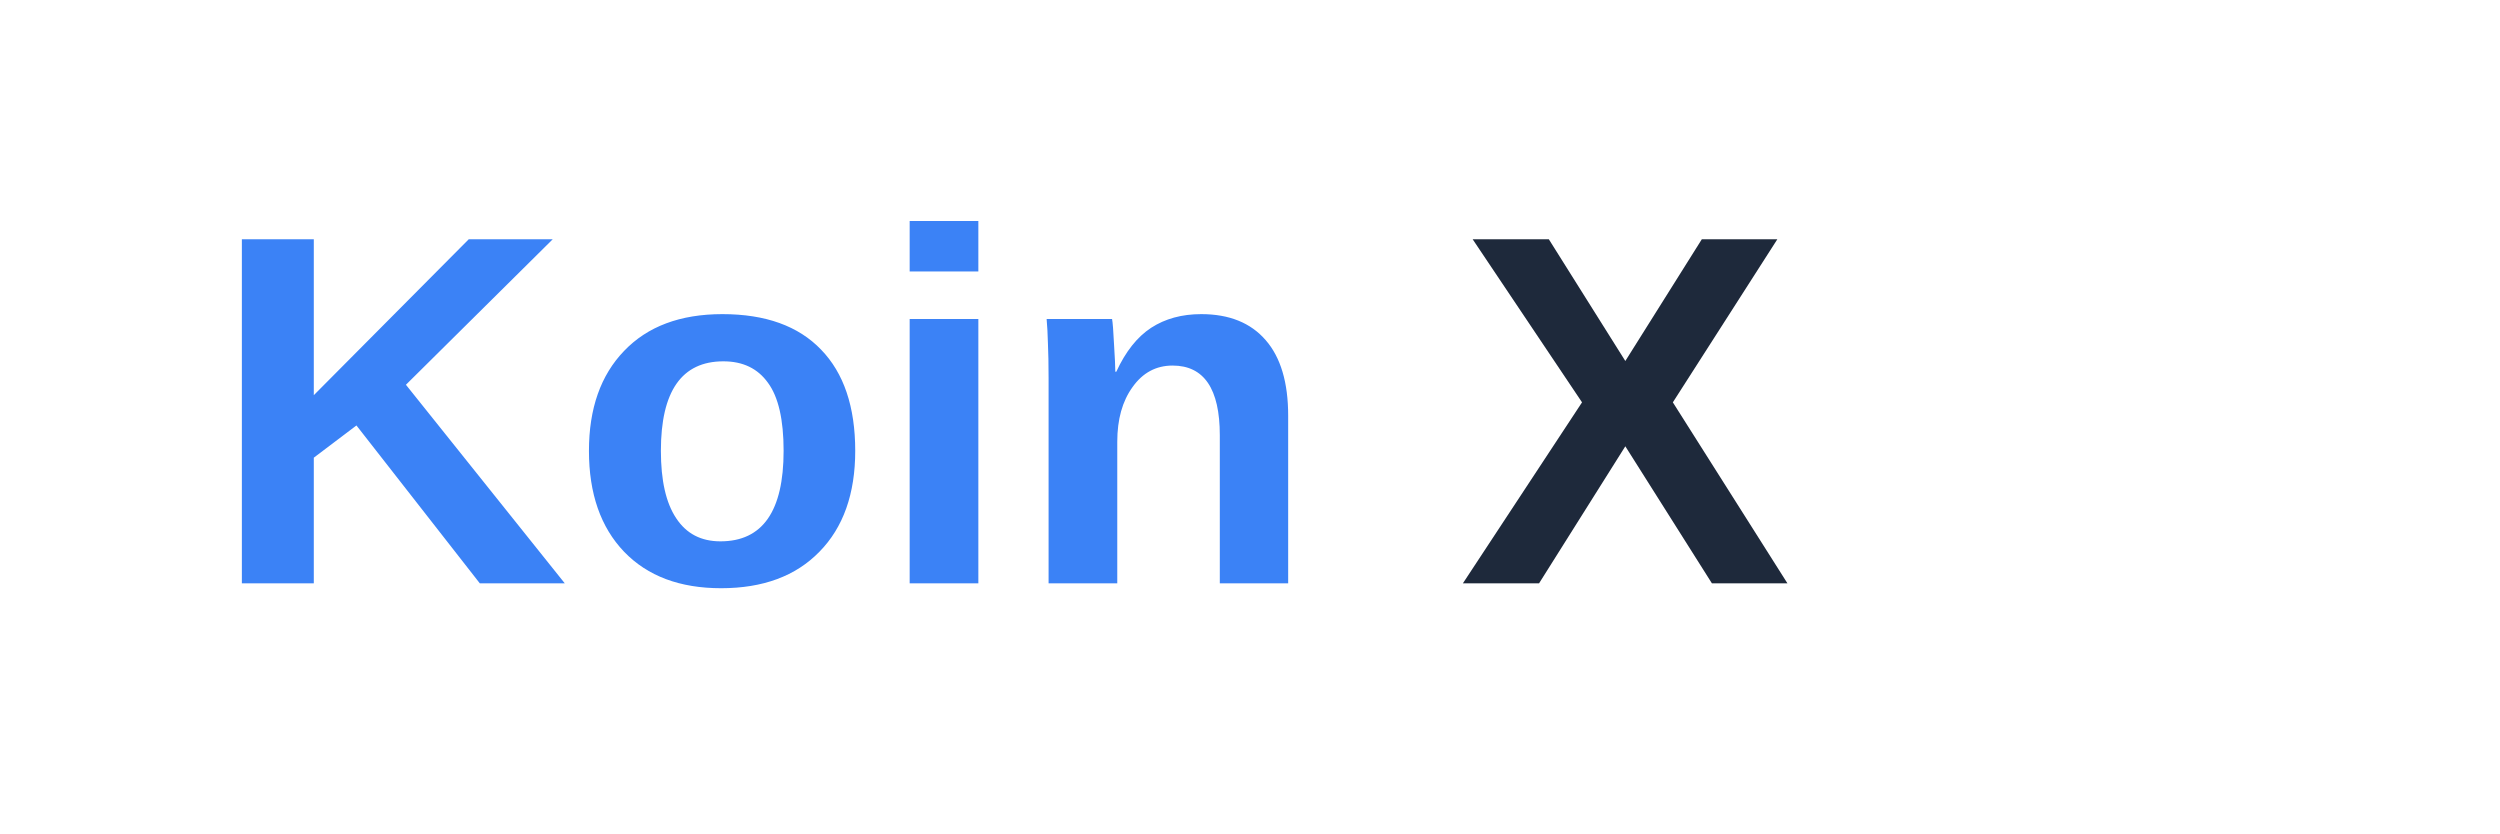
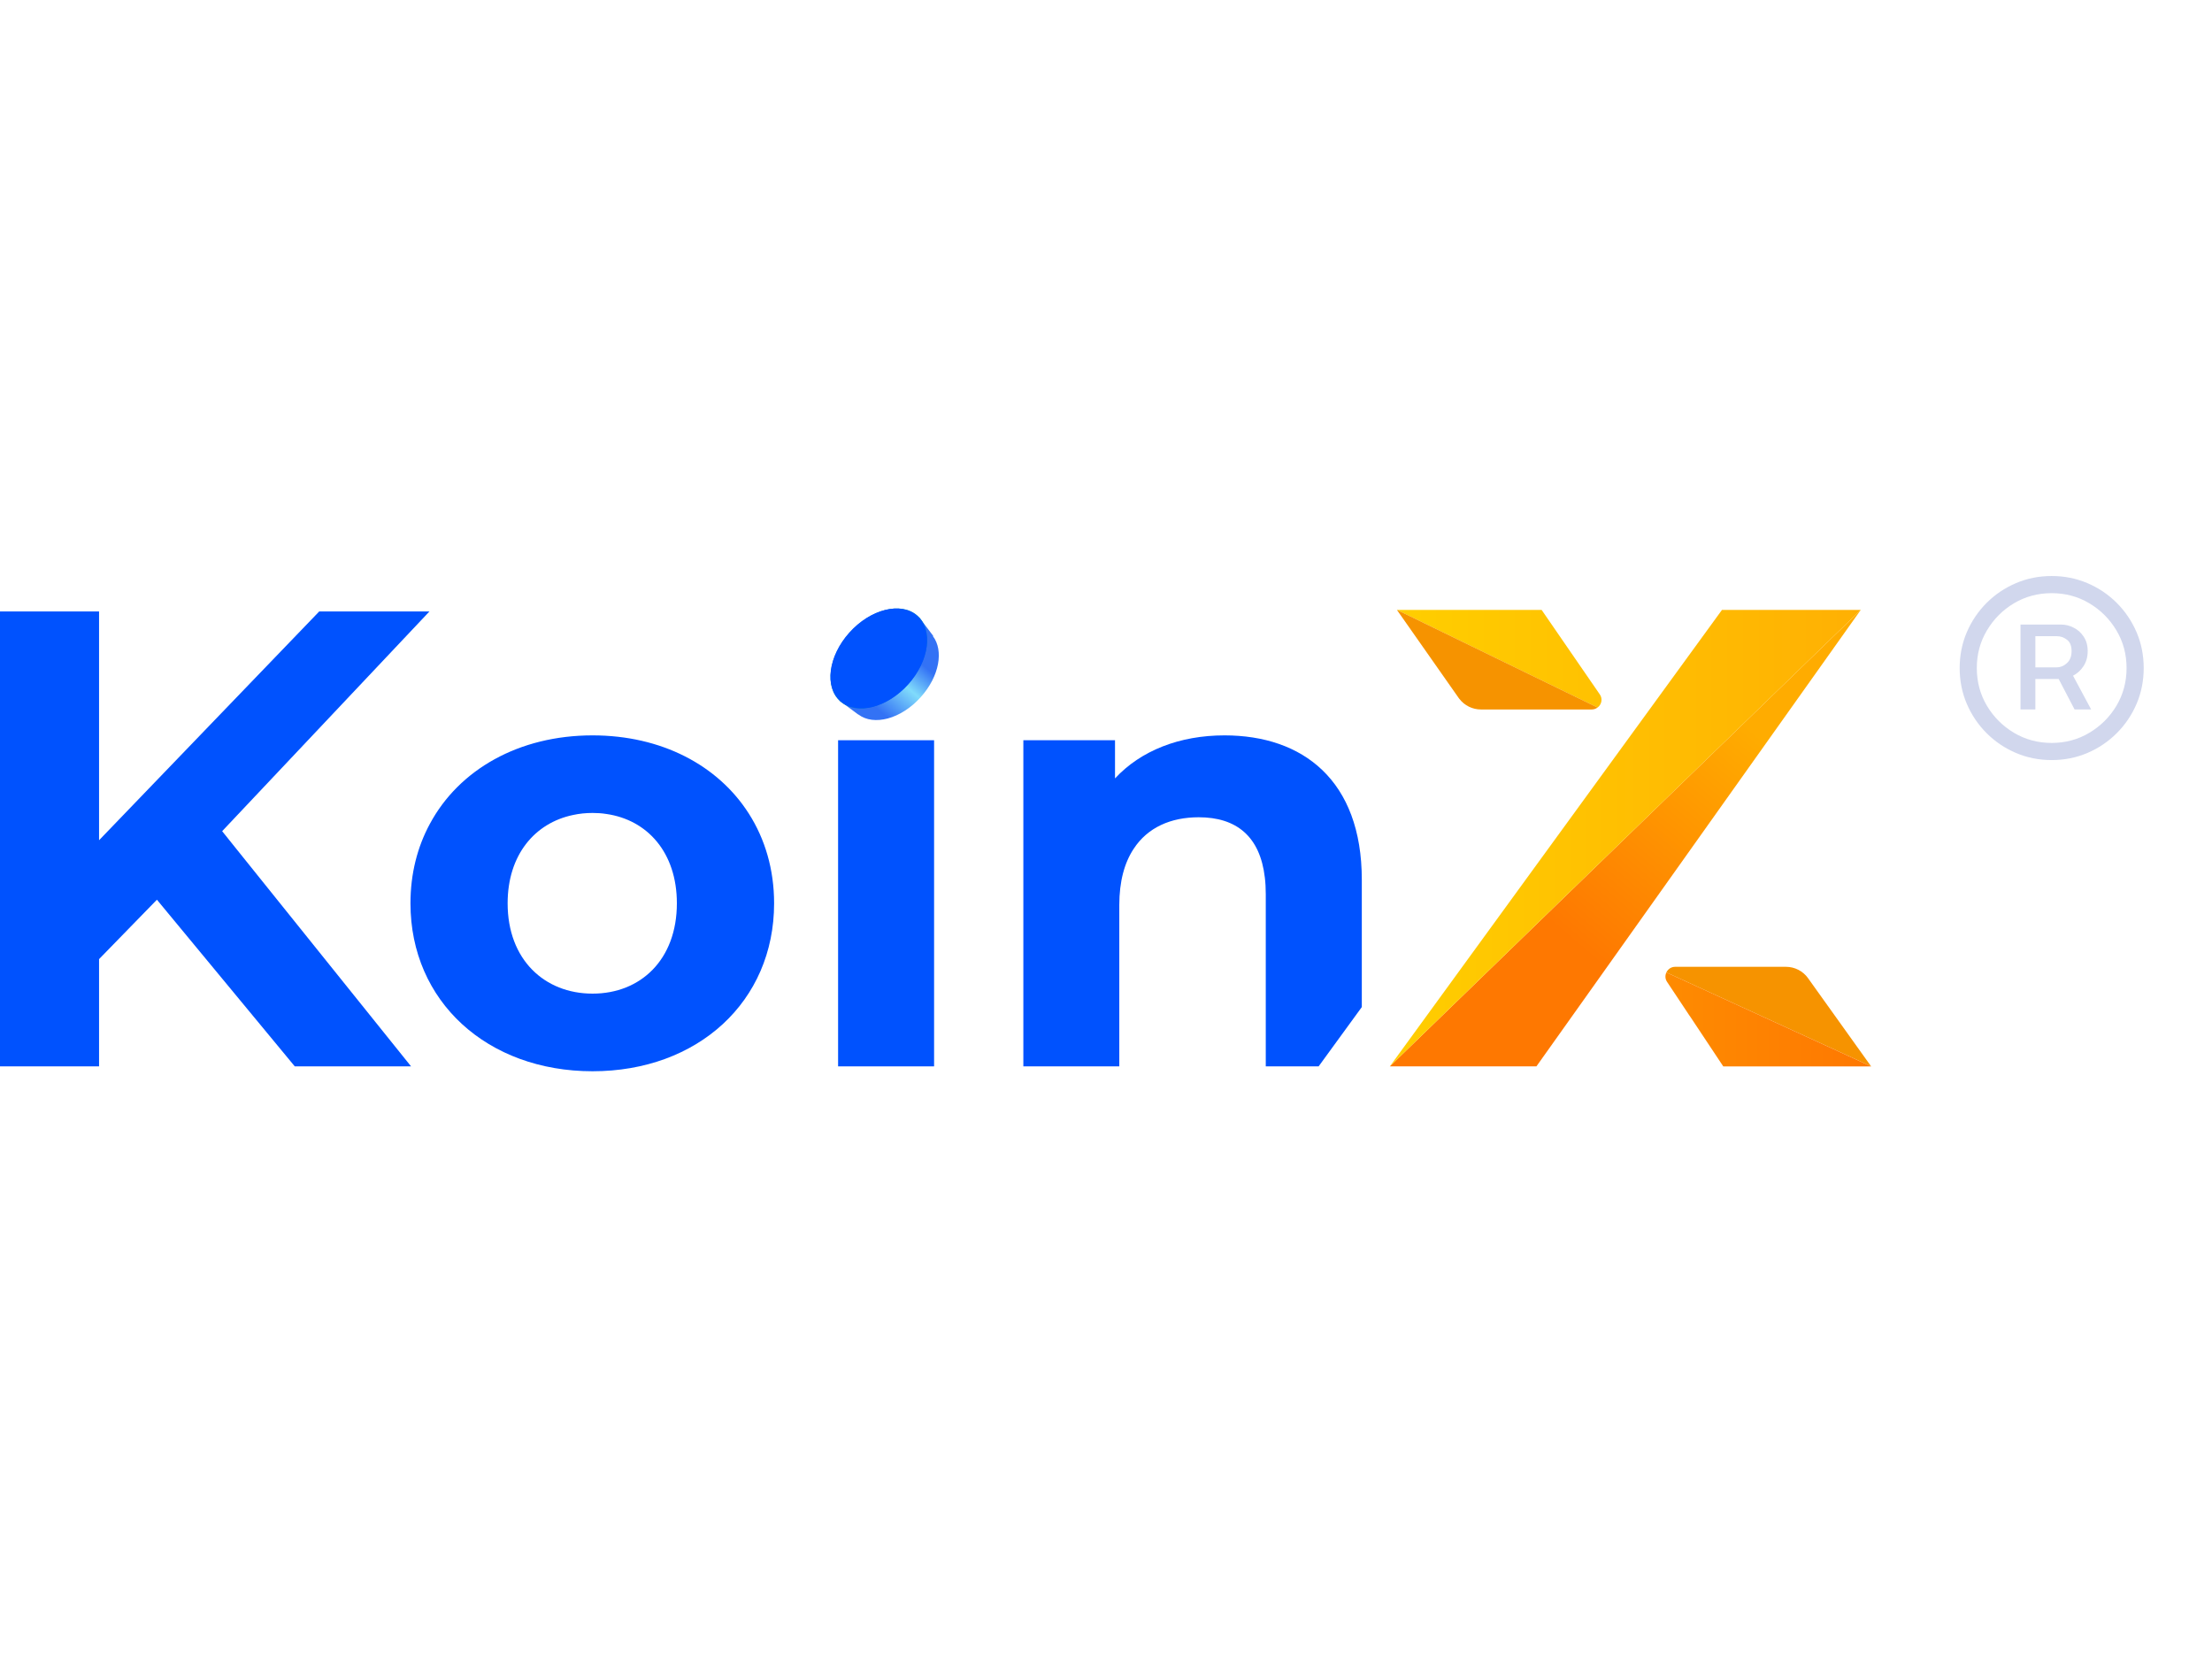
- <svg xmlns="http://www.w3.org/2000/svg" width="120" height="40" viewBox="0 0 120 40">
-   <rect width="120" height="40" fill="none" />
-   <text x="10" y="28" font-family="Arial, sans-serif" font-weight="bold" font-size="24" fill="#3B82F6">Koin</text>
-   <text x="70" y="28" font-family="Arial, sans-serif" font-weight="bold" font-size="24" fill="#1E293B">X</text>
+ <svg xmlns="http://www.w3.org/2000/svg" width="96" height="72" viewBox="0 0 96 72" fill="none">
+   <path d="M40.501 27.597L40.489 27.61C40.961 28.23 40.775 29.347 39.962 30.253C39.101 31.213 37.918 31.512 37.254 31.009L37.251 31.013L36.439 30.411L36.792 30.04C36.769 29.446 37.044 28.739 37.57 28.154C38.145 27.512 38.903 27.148 39.54 27.161L39.892 26.794L40.501 27.597Z" fill="url(#paint0_linear_8339_364)" />
+   <path d="M39.407 29.69C40.33 28.661 40.511 27.328 39.811 26.713C39.111 26.099 37.795 26.435 36.871 27.465C35.948 28.494 35.767 29.826 36.468 30.441C37.168 31.056 38.484 30.719 39.407 29.69Z" fill="url(#paint1_linear_8339_364)" />
+   <path d="M39.42 29.701C40.337 28.678 40.508 27.346 39.8 26.725C39.093 26.104 37.776 26.43 36.859 27.453C35.941 28.476 35.771 29.809 36.478 30.43C37.185 31.05 38.502 30.724 39.42 29.701Z" fill="#0052FE" />
+   <path d="M9.641 36.073L18.637 26.538H13.853L4.299 36.466V26.538H0V46.28H4.299V41.625L6.81 39.047L12.793 46.28H17.84L10.249 36.831L9.641 36.072V36.073Z" fill="#0052FE" />
+   <path d="M32.5 35.312C31.163 33.213 28.709 31.915 25.717 31.915C22.52 31.915 19.924 33.399 18.659 35.75C18.112 36.757 17.814 37.926 17.814 39.203C17.814 43.465 21.15 46.492 25.717 46.492C30.285 46.492 33.596 43.465 33.596 39.203C33.596 37.735 33.202 36.412 32.5 35.312ZM25.717 43.123C23.634 43.123 22.031 41.65 22.031 39.203C22.031 37.099 23.214 35.715 24.871 35.37C25.141 35.311 25.425 35.282 25.717 35.282C25.923 35.282 26.12 35.295 26.315 35.326C28.093 35.58 29.376 36.996 29.376 39.203C29.376 41.65 27.801 43.123 25.718 43.123H25.717Z" fill="#0052FE" />
+   <path d="M40.539 32.126H36.373V46.28H40.539V32.126Z" fill="#0052FE" />
+   <path d="M53.145 31.915C51.195 31.915 49.512 32.574 48.391 33.783V32.126H44.413V46.28H48.577V39.282C48.577 38.253 48.801 37.442 49.2 36.84C49.805 35.911 50.812 35.469 52.024 35.469C53.661 35.469 54.686 36.299 54.894 38.087C54.921 38.311 54.934 38.553 54.934 38.809V46.28H57.228L59.102 43.706V38.179C59.102 33.862 56.537 31.915 53.145 31.915Z" fill="#0052FE" />
+   <path d="M80.755 26.471L60.319 46.28H66.68L68.547 43.654L79.122 28.771L80.755 26.471Z" fill="url(#paint2_linear_8339_364)" />
+   <path d="M74.732 26.471L74.079 27.369L63.823 41.464L60.319 46.28L80.755 26.471H74.732Z" fill="url(#paint3_linear_8339_364)" />
+   <path d="M78.732 42.821L78.468 42.451C78.248 42.143 77.89 41.959 77.51 41.959H72.702C72.524 41.959 72.386 42.064 72.32 42.203L81.206 46.28L78.732 42.821Z" fill="#F69300" />
+   <path d="M72.32 42.203C72.262 42.327 72.261 42.478 72.348 42.61L73.335 44.096H73.338L74.789 46.281H81.207L72.321 42.203H72.32Z" fill="url(#paint4_linear_8339_364)" />
+   <path d="M69.431 30.137L67.909 27.927L66.907 26.471H60.628L69.333 30.708C69.503 30.582 69.568 30.336 69.432 30.137H69.431Z" fill="url(#paint5_linear_8339_364)" />
+   <path d="M60.627 26.471L63.306 30.291C63.317 30.306 63.328 30.319 63.339 30.334C63.561 30.621 63.905 30.791 64.272 30.791H69.082C69.18 30.791 69.264 30.757 69.333 30.706L60.628 26.47L60.627 26.471Z" fill="#F69300" />
+   <path d="M87.689 30.79V27.106H89.457C89.643 27.106 89.823 27.151 89.996 27.241C90.172 27.327 90.317 27.457 90.43 27.63C90.547 27.8 90.605 28.009 90.605 28.259C90.605 28.509 90.545 28.725 90.425 28.908C90.309 29.088 90.159 29.226 89.976 29.322C89.796 29.419 89.61 29.467 89.417 29.467H88.049V28.963H89.247C89.417 28.963 89.568 28.903 89.701 28.783C89.838 28.66 89.906 28.485 89.906 28.259C89.906 28.026 89.838 27.86 89.701 27.76C89.568 27.66 89.422 27.61 89.262 27.61H88.334V30.79H87.689ZM89.836 29.078L90.755 30.79H90.036L89.142 29.078H89.836ZM89.042 32.987C88.49 32.987 87.972 32.883 87.49 32.677C87.007 32.471 86.583 32.184 86.217 31.818C85.851 31.452 85.565 31.028 85.358 30.545C85.152 30.063 85.049 29.545 85.049 28.993C85.049 28.441 85.152 27.923 85.358 27.44C85.565 26.958 85.851 26.534 86.217 26.167C86.583 25.801 87.007 25.515 87.49 25.309C87.972 25.102 88.49 24.999 89.042 24.999C89.595 24.999 90.112 25.102 90.595 25.309C91.078 25.515 91.502 25.801 91.868 26.167C92.234 26.534 92.52 26.958 92.727 27.44C92.933 27.923 93.036 28.441 93.036 28.993C93.036 29.545 92.933 30.063 92.727 30.545C92.52 31.028 92.234 31.452 91.868 31.818C91.502 32.184 91.078 32.471 90.595 32.677C90.112 32.883 89.595 32.987 89.042 32.987ZM89.042 32.243C89.641 32.243 90.186 32.096 90.675 31.803C91.167 31.511 91.56 31.119 91.853 30.63C92.146 30.138 92.292 29.592 92.292 28.993C92.292 28.394 92.146 27.85 91.853 27.36C91.56 26.868 91.167 26.475 90.675 26.182C90.186 25.89 89.641 25.743 89.042 25.743C88.443 25.743 87.897 25.89 87.405 26.182C86.916 26.475 86.525 26.868 86.232 27.36C85.939 27.85 85.793 28.394 85.793 28.993C85.793 29.592 85.939 30.138 86.232 30.63C86.525 31.119 86.916 31.511 87.405 31.803C87.897 32.096 88.443 32.243 89.042 32.243Z" fill="#D1D7ED" />
+   <defs>
+     <linearGradient id="paint0_linear_8339_364" x1="40.602" y1="27.798" x2="37.593" y2="31.346" gradientUnits="userSpaceOnUse">
+       <stop stop-color="#3372F5" />
+       <stop offset="0.25" stop-color="#3372F5" />
+       <stop offset="0.505" stop-color="#80DBFB" />
+       <stop offset="0.839" stop-color="#3372F5" />
+       <stop offset="1" stop-color="#3372F5" />
+     </linearGradient>
+     <linearGradient id="paint1_linear_8339_364" x1="45.114" y1="27.786" x2="44.309" y2="28.703" gradientUnits="userSpaceOnUse">
+       <stop stop-color="#0080D4" />
+       <stop offset="0.47" stop-color="white" />
+       <stop offset="0.6" stop-color="#F1F8FC" />
+       <stop offset="1" stop-color="#007DCC" />
+     </linearGradient>
+     <linearGradient id="paint2_linear_8339_364" x1="76.164" y1="31.787" x2="68.344" y2="40.932" gradientUnits="userSpaceOnUse">
+       <stop stop-color="#FFAC00" />
+       <stop offset="1" stop-color="#FE7801" />
+     </linearGradient>
+     <linearGradient id="paint3_linear_8339_364" x1="60.319" y1="36.376" x2="80.755" y2="36.376" gradientUnits="userSpaceOnUse">
+       <stop stop-color="#FFCE00" />
+       <stop offset="1" stop-color="#FFB003" />
+     </linearGradient>
+     <linearGradient id="paint4_linear_8339_364" x1="72.279" y1="44.242" x2="81.206" y2="44.242" gradientUnits="userSpaceOnUse">
+       <stop stop-color="#FE8B01" />
+       <stop offset="1" stop-color="#FE7801" />
+     </linearGradient>
+     <linearGradient id="paint5_linear_8339_364" x1="60.627" y1="28.589" x2="69.505" y2="28.589" gradientUnits="userSpaceOnUse">
+       <stop stop-color="#FFCE00" />
+       <stop offset="1" stop-color="#FFC101" />
+     </linearGradient>
+   </defs>
</svg>
